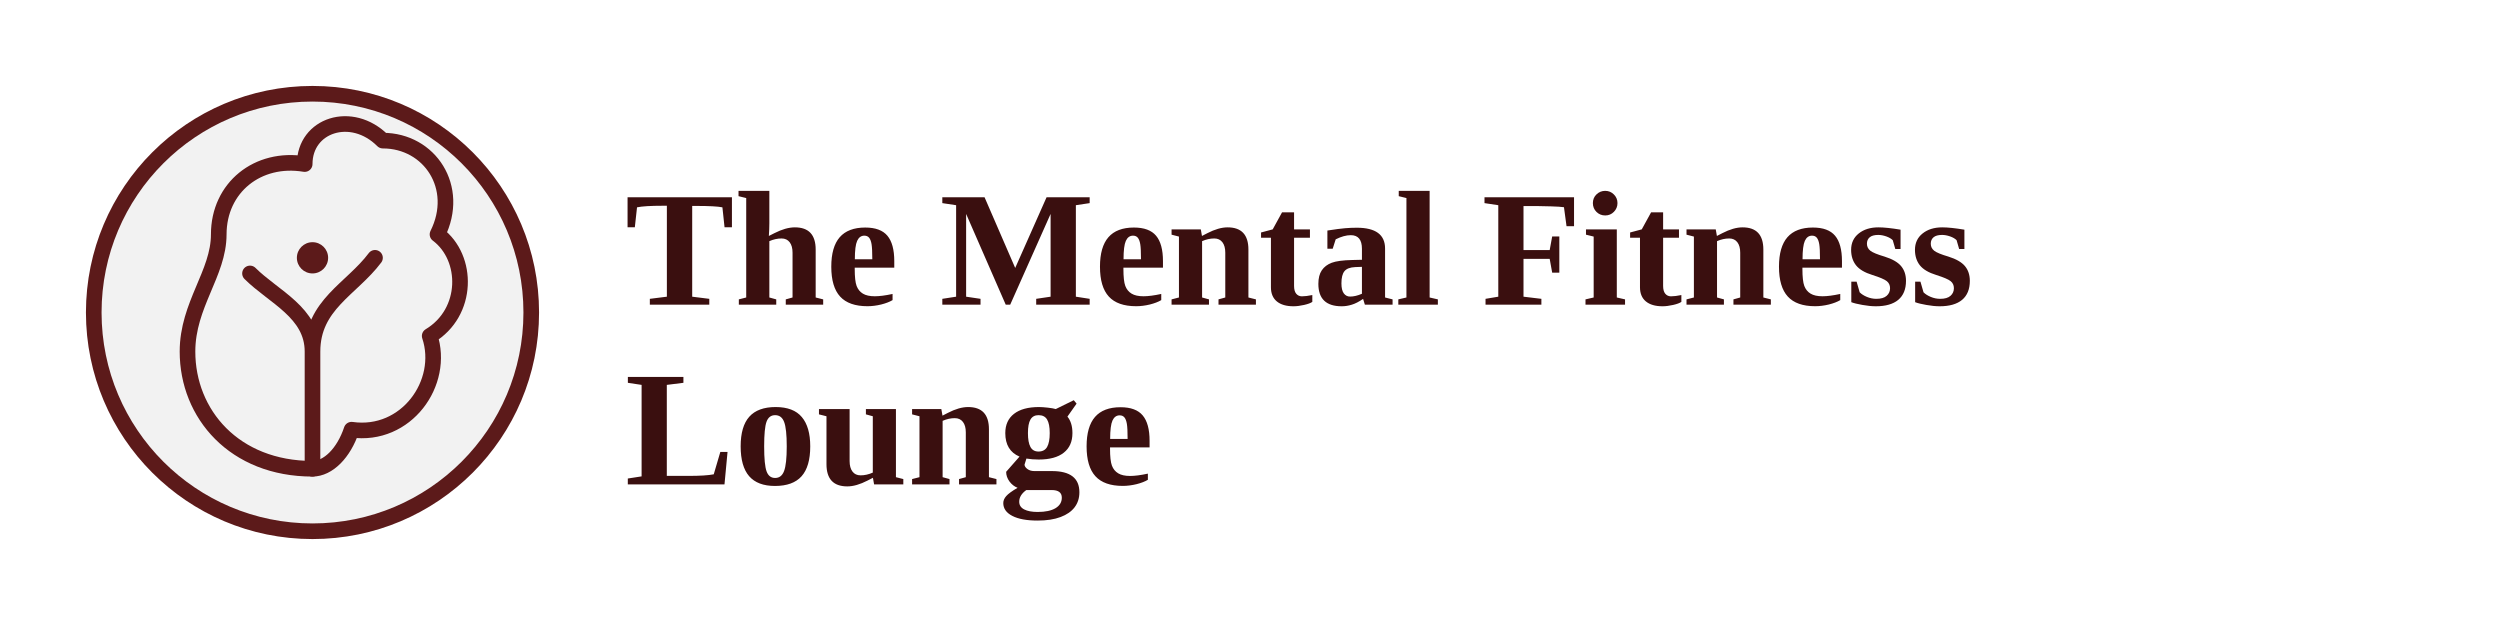
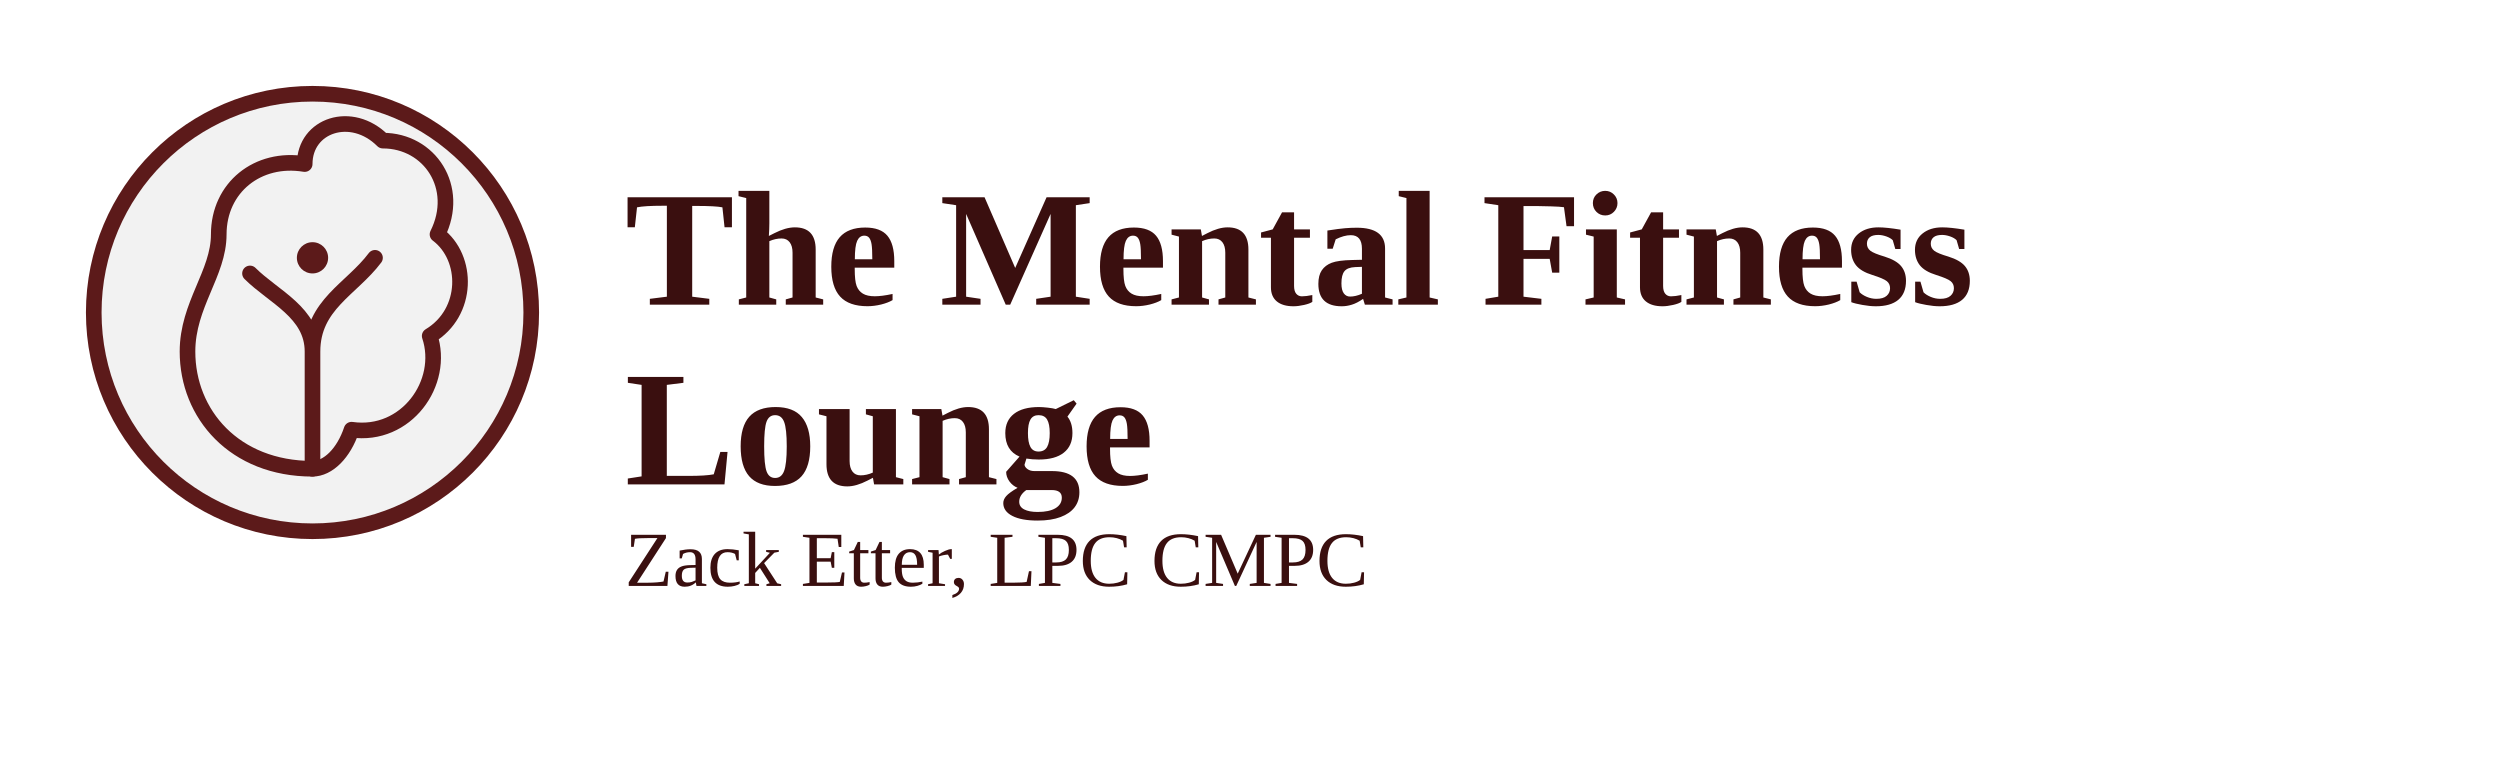
- <svg xmlns="http://www.w3.org/2000/svg" viewBox="0 0 640 160" width="640" height="160">
+ <svg xmlns="http://www.w3.org/2000/svg" viewBox="0 0 640 200" width="640" height="200">
  <defs>
    <style>
      .word { font-family: Georgia, 'Times New Roman', serif; fill: #3a0f0f; }
    </style>
  </defs>
  <g transform="translate(20,20)">
    <circle cx="60" cy="60" r="56" fill="#f2f2f2" stroke="#5c1a1a" stroke-width="4" />
    <path d="M60 100              C40 100 28 86 28 70              C28 58 36 50 36 40              C36 28 46 20 58 22              C58 12 70 8 78 16              C90 16 98 28 92 40              C100 46 100 60 90 66              C94 78 84 92 70 90              C68 96 64 100 60 100 Z" fill="none" stroke="#5c1a1a" stroke-width="4" stroke-linejoin="round" />
    <path d="M60 100 L60 70 M60 70 C60 58 70 54 76 46 M60 70 C60 60 50 56 44 50" fill="none" stroke="#5c1a1a" stroke-width="4" stroke-linecap="round" stroke-linejoin="round" />
    <circle cx="60" cy="46" r="4" fill="#5c1a1a" />
  </g>
  <text x="160" y="78" class="word" font-size="42" font-weight="bold">The Mental Fitness</text>
  <text x="160" y="124" class="word" font-size="42" font-weight="bold">Lounge</text>
+   <text x="160" y="150" class="word" font-size="20" fill="#5c1a1a">Zack Etter, LPC CMPC</text>
</svg>
